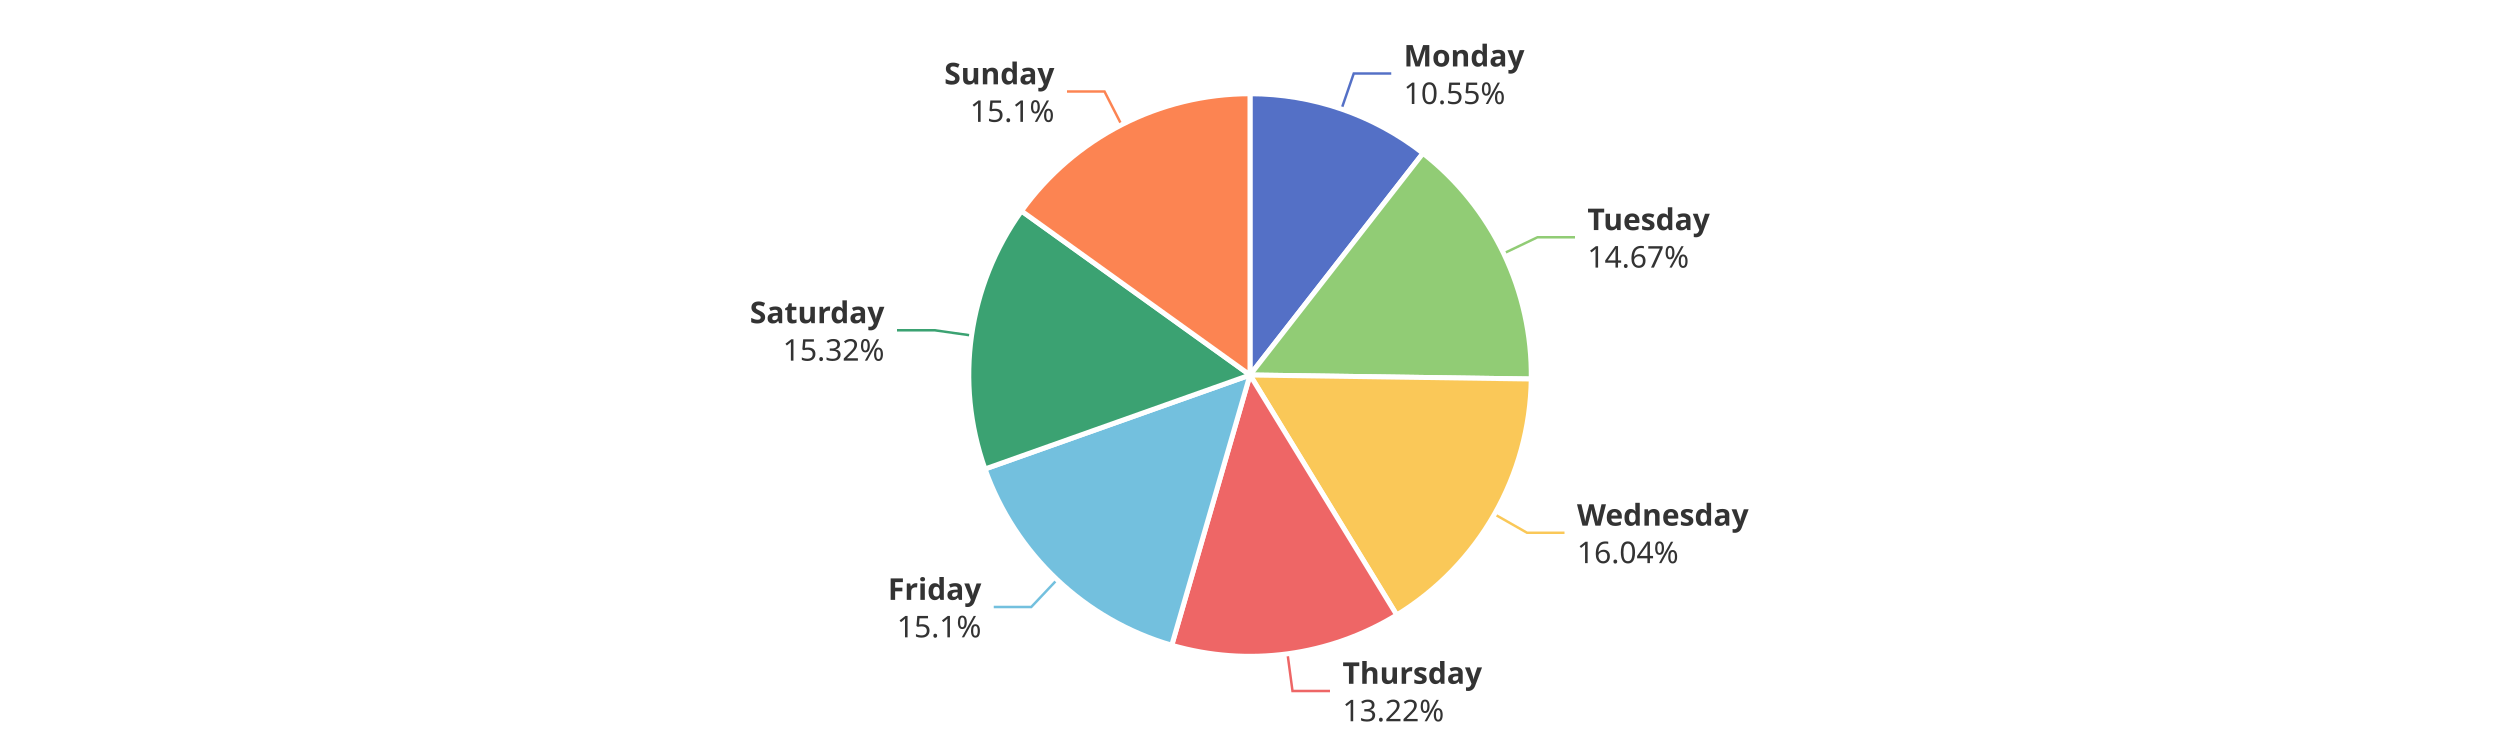
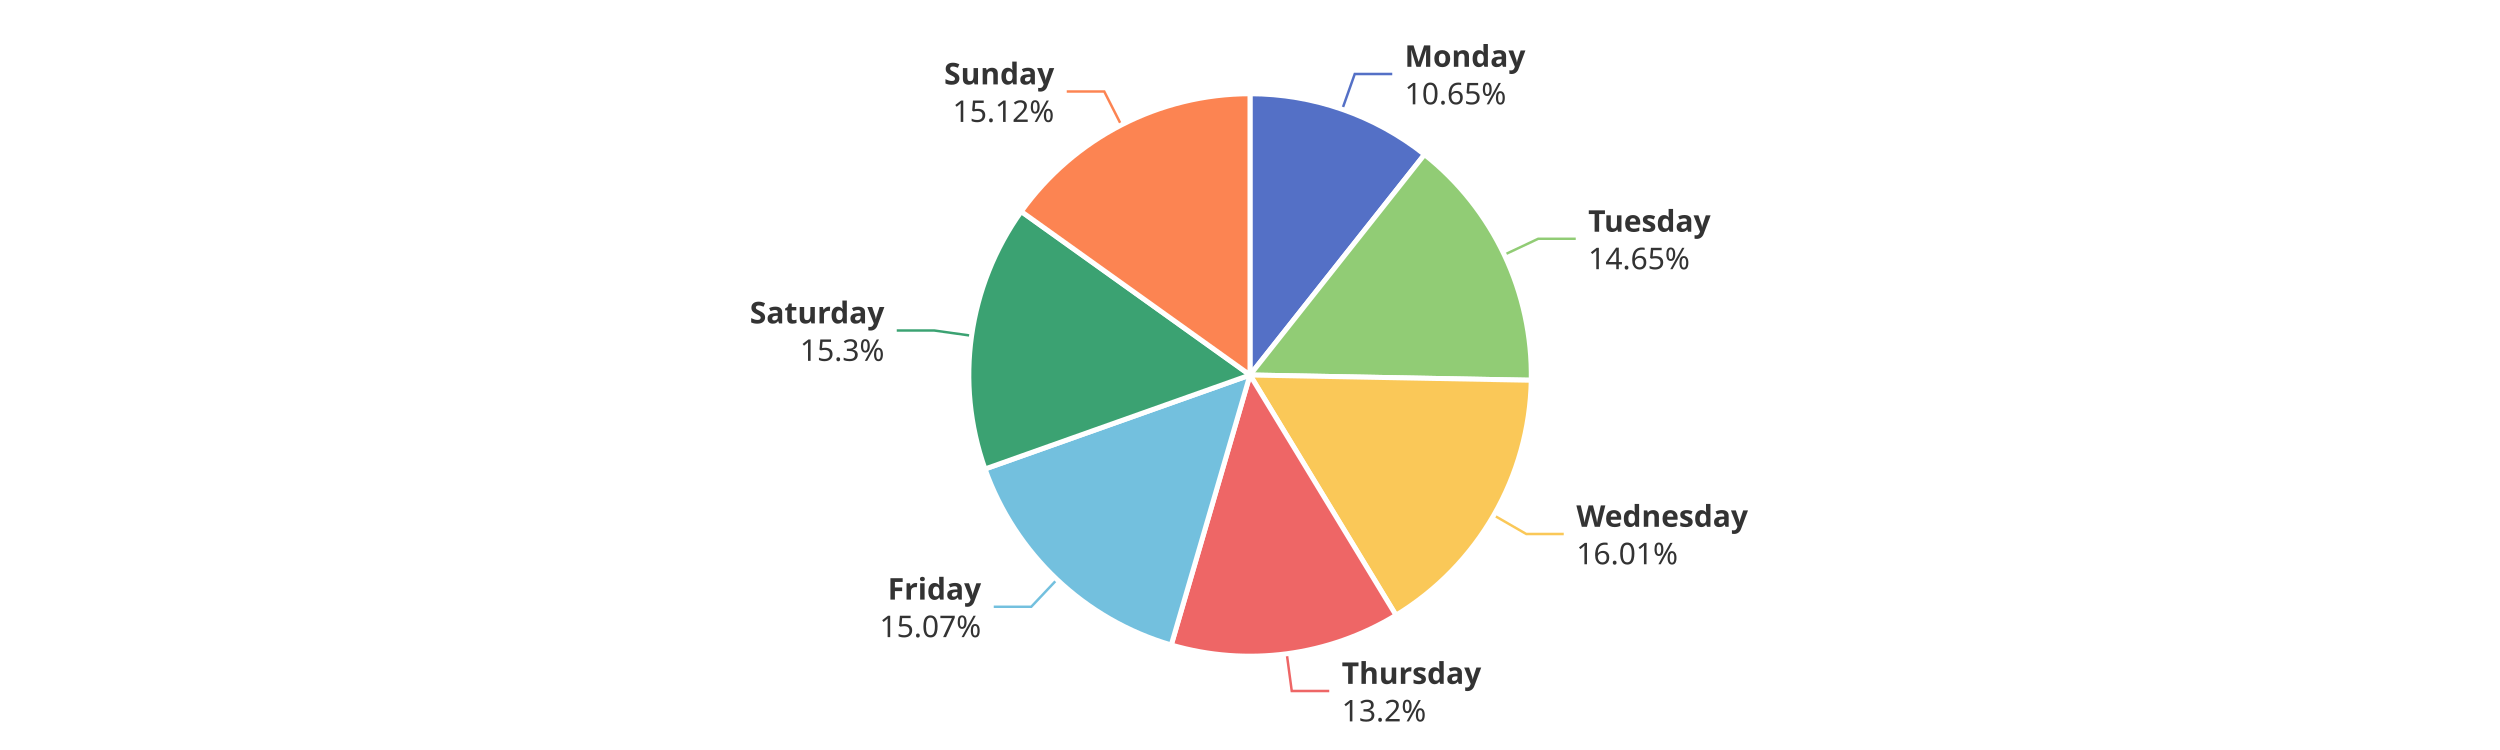
<svg xmlns="http://www.w3.org/2000/svg" width="1000" height="300" version="1.1" baseProfile="full" viewBox="0 0 1000 300">
  <rect width="1000" height="300" x="0" y="0" id="0" fill="#ffffff" />
-   <polyline points="536.6 43.6 541.5 29.4 556.5 29.4" fill="none" stroke="#5470c6" />
-   <polyline points="601.4 101.4 615 94.9 630 94.9" fill="none" stroke="#91cc75" />
-   <polyline points="597.8 205.7 610.8 213.1 625.8 213.1" fill="none" stroke="#fac858" />
-   <polyline points="515 261.5 517 276.4 532 276.4" fill="none" stroke="#ee6666" />
-   <polyline points="422.8 231.9 412.5 242.8 397.5 242.8" fill="none" stroke="#73c0de" />
-   <polyline points="388.6 134.2 373.8 132.1 358.8 132.1" fill="none" stroke="#3ba272" />
-   <polyline points="448.6 49.9 441.8 36.6 426.8 36.6" fill="none" stroke="#fc8452" />
-   <path d="M500 37.5A112.5 112.5 0 0 1 569.2 61.3L500 150Z" fill="#5470c6" stroke="#fff" stroke-width="2" stroke-linejoin="round" />
-   <path d="M569.2 61.3A112.5 112.5 0 0 1 612.5 151.6L500 150Z" fill="#91cc75" stroke="#fff" stroke-width="2" stroke-linejoin="round" />
-   <path d="M612.5 151.6A112.5 112.5 0 0 1 558.7 246L500 150Z" fill="#fac858" stroke="#fff" stroke-width="2" stroke-linejoin="round" />
-   <path d="M558.7 246A112.5 112.5 0 0 1 468.7 258.1L500 150Z" fill="#ee6666" stroke="#fff" stroke-width="2" stroke-linejoin="round" />
-   <path d="M468.7 258.1A112.5 112.5 0 0 1 394 187.6L500 150Z" fill="#73c0de" stroke="#fff" stroke-width="2" stroke-linejoin="round" />
-   <path d="M394 187.6A112.5 112.5 0 0 1 408.6 84.4L500 150Z" fill="#3ba272" stroke="#fff" stroke-width="2" stroke-linejoin="round" />
-   <path d="M408.6 84.4A112.5 112.5 0 0 1 500 37.5L500 150Z" fill="#fc8452" stroke="#fff" stroke-width="2" stroke-linejoin="round" />
-   <path d="M0 -15l42.8 0l0 30l-42.8 0Z" transform="translate(561.4889 29.4391)" fill="none" />
-   <text dominant-baseline="central" text-anchor="start" style="font-size:12px;font-family:sans-serif;font-weight:bold;" y="-7.5" transform="translate(561.4889 29.4391)" fill="#333" stroke="rgb(255,255,255)" stroke-width="2" paint-order="stroke" stroke-miterlimit="2">Monday</text>
-   <text dominant-baseline="central" text-anchor="start" style="font-size:12px;font-family:sans-serif;" y="7.5" transform="translate(561.4889 29.4391)" fill="#333" stroke="rgb(255,255,255)" stroke-width="2" paint-order="stroke" stroke-miterlimit="2">10.55%</text>
-   <path d="M0 -15l46.2 0l0 30l-46.2 0Z" transform="translate(634.9702 94.881)" fill="none" />
-   <text dominant-baseline="central" text-anchor="start" style="font-size:12px;font-family:sans-serif;font-weight:bold;" y="-7.5" transform="translate(634.9702 94.881)" fill="#333" stroke="rgb(255,255,255)" stroke-width="2" paint-order="stroke" stroke-miterlimit="2">Tuesday</text>
-   <text dominant-baseline="central" text-anchor="start" style="font-size:12px;font-family:sans-serif;" y="7.5" transform="translate(634.9702 94.881)" fill="#333" stroke="rgb(255,255,255)" stroke-width="2" paint-order="stroke" stroke-miterlimit="2">14.67%</text>
-   <path d="M0 -15l63.6 0l0 30l-63.6 0Z" transform="translate(630.7902 213.1014)" fill="none" />
-   <text dominant-baseline="central" text-anchor="start" style="font-size:12px;font-family:sans-serif;font-weight:bold;" y="-7.5" transform="translate(630.7902 213.1014)" fill="#333" stroke="rgb(255,255,255)" stroke-width="2" paint-order="stroke" stroke-miterlimit="2">Wednesday</text>
-   <text dominant-baseline="central" text-anchor="start" style="font-size:12px;font-family:sans-serif;" y="7.5" transform="translate(630.7902 213.1014)" fill="#333" stroke="rgb(255,255,255)" stroke-width="2" paint-order="stroke" stroke-miterlimit="2">16.04%</text>
-   <path d="M0 -15l50.2 0l0 30l-50.2 0Z" transform="translate(537.0127 276.3599)" fill="none" />
-   <text dominant-baseline="central" text-anchor="start" style="font-size:12px;font-family:sans-serif;font-weight:bold;" y="-7.5" transform="translate(537.0127 276.3599)" fill="#333" stroke="rgb(255,255,255)" stroke-width="2" paint-order="stroke" stroke-miterlimit="2">Thursday</text>
-   <text dominant-baseline="central" text-anchor="start" style="font-size:12px;font-family:sans-serif;" y="7.5" transform="translate(537.0127 276.3599)" fill="#333" stroke="rgb(255,255,255)" stroke-width="2" paint-order="stroke" stroke-miterlimit="2">13.22%</text>
-   <path d="M-34.2 -15l34.2 0l0 30l-34.2 0Z" transform="translate(392.5452 242.7788)" fill="none" />
-   <text dominant-baseline="central" text-anchor="end" style="font-size:12px;font-family:sans-serif;font-weight:bold;" y="-7.5" transform="translate(392.5452 242.7788)" fill="#333" stroke="rgb(255,255,255)" stroke-width="2" paint-order="stroke" stroke-miterlimit="2">Friday</text>
-   <text dominant-baseline="central" text-anchor="end" style="font-size:12px;font-family:sans-serif;" y="7.5" transform="translate(392.5452 242.7788)" fill="#333" stroke="rgb(255,255,255)" stroke-width="2" paint-order="stroke" stroke-miterlimit="2">15.1%</text>
-   <path d="M-48.2 -15l48.2 0l0 30l-48.2 0Z" transform="translate(353.7607 132.1144)" fill="none" />
-   <text dominant-baseline="central" text-anchor="end" style="font-size:12px;font-family:sans-serif;font-weight:bold;" y="-7.5" transform="translate(353.7607 132.1144)" fill="#333" stroke="rgb(255,255,255)" stroke-width="2" paint-order="stroke" stroke-miterlimit="2">Saturday</text>
-   <text dominant-baseline="central" text-anchor="end" style="font-size:12px;font-family:sans-serif;" y="7.5" transform="translate(353.7607 132.1144)" fill="#333" stroke="rgb(255,255,255)" stroke-width="2" paint-order="stroke" stroke-miterlimit="2">15.32%</text>
-   <path d="M-40.9 -15l40.9 0l0 30l-40.9 0Z" transform="translate(421.7596 36.5791)" fill="none" />
-   <text dominant-baseline="central" text-anchor="end" style="font-size:12px;font-family:sans-serif;font-weight:bold;" y="-7.5" transform="translate(421.7596 36.5791)" fill="#333" stroke="rgb(255,255,255)" stroke-width="2" paint-order="stroke" stroke-miterlimit="2">Sunday</text>
-   <text dominant-baseline="central" text-anchor="end" style="font-size:12px;font-family:sans-serif;" y="7.5" transform="translate(421.7596 36.5791)" fill="#333" stroke="rgb(255,255,255)" stroke-width="2" paint-order="stroke" stroke-miterlimit="2">15.1%</text>
+   <polyline points="536.9 43.7 541.9 29.6 556.9 29.6" fill="none" stroke="#5470c6" />
+   <polyline points="601.7 101.9 615.3 95.5 630.3 95.5" fill="none" stroke="#91cc75" />
+   <polyline points="597.5 206.1 610.5 213.6 625.5 213.6" fill="none" stroke="#fac858" />
+   <polyline points="514.7 261.5 516.7 276.4 531.7 276.4" fill="none" stroke="#ee6666" />
+   <polyline points="422.8 231.8 412.5 242.7 397.5 242.7" fill="none" stroke="#73c0de" />
+   <polyline points="388.6 134.3 373.7 132.2 358.7 132.2" fill="none" stroke="#3ba272" />
+   <polyline points="448.5 50 441.7 36.6 426.7 36.6" fill="none" stroke="#fc8452" />
+   <path d="M500 37.5A112.5 112.5 0 0 1 569.8 61.8L500 150Z" fill="#5470c6" stroke="#fff" stroke-width="2" stroke-linejoin="round" />
+   <path d="M569.8 61.8A112.5 112.5 0 0 1 612.5 152.1L500 150Z" fill="#91cc75" stroke="#fff" stroke-width="2" stroke-linejoin="round" />
+   <path d="M612.5 152.1A112.5 112.5 0 0 1 558.4 246.1L500 150Z" fill="#fac858" stroke="#fff" stroke-width="2" stroke-linejoin="round" />
+   <path d="M558.4 246.1A112.5 112.5 0 0 1 468.5 258L500 150Z" fill="#ee6666" stroke="#fff" stroke-width="2" stroke-linejoin="round" />
+   <path d="M468.5 258A112.5 112.5 0 0 1 394 187.6L500 150Z" fill="#73c0de" stroke="#fff" stroke-width="2" stroke-linejoin="round" />
+   <path d="M394 187.6A112.5 112.5 0 0 1 408.5 84.6L500 150Z" fill="#3ba272" stroke="#fff" stroke-width="2" stroke-linejoin="round" />
+   <path d="M408.5 84.6A112.5 112.5 0 0 1 500 37.5L500 150Z" fill="#fc8452" stroke="#fff" stroke-width="2" stroke-linejoin="round" />
+   <path d="M0 -15l42.8 0l0 30l-42.8 0Z" transform="translate(561.8674 29.5701)" fill="none" />
+   <text dominant-baseline="central" text-anchor="start" style="font-size:12px;font-family:sans-serif;font-weight:bold;" y="-7.5" transform="translate(561.8674 29.5701)" fill="#333" stroke="rgb(255,255,255)" stroke-width="2" paint-order="stroke" stroke-miterlimit="2">Monday</text>
+   <text dominant-baseline="central" text-anchor="start" style="font-size:12px;font-family:sans-serif;" y="7.5" transform="translate(561.8674 29.5701)" fill="#333" stroke="rgb(255,255,255)" stroke-width="2" paint-order="stroke" stroke-miterlimit="2">10.65%</text>
+   <path d="M0 -15l46.2 0l0 30l-46.2 0Z" transform="translate(635.28 95.532)" fill="none" />
+   <text dominant-baseline="central" text-anchor="start" style="font-size:12px;font-family:sans-serif;font-weight:bold;" y="-7.5" transform="translate(635.28 95.532)" fill="#333" stroke="rgb(255,255,255)" stroke-width="2" paint-order="stroke" stroke-miterlimit="2">Tuesday</text>
+   <text dominant-baseline="central" text-anchor="start" style="font-size:12px;font-family:sans-serif;" y="7.5" transform="translate(635.28 95.532)" fill="#333" stroke="rgb(255,255,255)" stroke-width="2" paint-order="stroke" stroke-miterlimit="2">14.65%</text>
+   <path d="M0 -15l63.6 0l0 30l-63.6 0Z" transform="translate(630.5316 213.5533)" fill="none" />
+   <text dominant-baseline="central" text-anchor="start" style="font-size:12px;font-family:sans-serif;font-weight:bold;" y="-7.5" transform="translate(630.5316 213.5533)" fill="#333" stroke="rgb(255,255,255)" stroke-width="2" paint-order="stroke" stroke-miterlimit="2">Wednesday</text>
+   <text dominant-baseline="central" text-anchor="start" style="font-size:12px;font-family:sans-serif;" y="7.5" transform="translate(630.5316 213.5533)" fill="#333" stroke="rgb(255,255,255)" stroke-width="2" paint-order="stroke" stroke-miterlimit="2">16.01%</text>
+   <path d="M0 -15l50.2 0l0 30l-50.2 0Z" transform="translate(536.695 276.4022)" fill="none" />
+   <text dominant-baseline="central" text-anchor="start" style="font-size:12px;font-family:sans-serif;font-weight:bold;" y="-7.5" transform="translate(536.695 276.4022)" fill="#333" stroke="rgb(255,255,255)" stroke-width="2" paint-order="stroke" stroke-miterlimit="2">Thursday</text>
+   <text dominant-baseline="central" text-anchor="start" style="font-size:12px;font-family:sans-serif;" y="7.5" transform="translate(536.695 276.4022)" fill="#333" stroke="rgb(255,255,255)" stroke-width="2" paint-order="stroke" stroke-miterlimit="2">13.2%</text>
+   <path d="M-40.9 -15l40.9 0l0 30l-40.9 0Z" transform="translate(392.4578 242.6964)" fill="none" />
+   <text dominant-baseline="central" text-anchor="end" style="font-size:12px;font-family:sans-serif;font-weight:bold;" y="-7.5" transform="translate(392.4578 242.6964)" fill="#333" stroke="rgb(255,255,255)" stroke-width="2" paint-order="stroke" stroke-miterlimit="2">Friday</text>
+   <text dominant-baseline="central" text-anchor="end" style="font-size:12px;font-family:sans-serif;" y="7.5" transform="translate(392.4578 242.6964)" fill="#333" stroke="rgb(255,255,255)" stroke-width="2" paint-order="stroke" stroke-miterlimit="2">15.07%</text>
+   <path d="M-48.2 -15l48.2 0l0 30l-48.2 0Z" transform="translate(353.7495 132.1937)" fill="none" />
+   <text dominant-baseline="central" text-anchor="end" style="font-size:12px;font-family:sans-serif;font-weight:bold;" y="-7.5" transform="translate(353.7495 132.1937)" fill="#333" stroke="rgb(255,255,255)" stroke-width="2" paint-order="stroke" stroke-miterlimit="2">Saturday</text>
+   <text dominant-baseline="central" text-anchor="end" style="font-size:12px;font-family:sans-serif;" y="7.5" transform="translate(353.7495 132.1937)" fill="#333" stroke="rgb(255,255,255)" stroke-width="2" paint-order="stroke" stroke-miterlimit="2">15.3%</text>
+   <path d="M-40.9 -15l40.9 0l0 30l-40.9 0Z" transform="translate(421.6883 36.6157)" fill="none" />
+   <text dominant-baseline="central" text-anchor="end" style="font-size:12px;font-family:sans-serif;font-weight:bold;" y="-7.5" transform="translate(421.6883 36.6157)" fill="#333" stroke="rgb(255,255,255)" stroke-width="2" paint-order="stroke" stroke-miterlimit="2">Sunday</text>
+   <text dominant-baseline="central" text-anchor="end" style="font-size:12px;font-family:sans-serif;" y="7.5" transform="translate(421.6883 36.6157)" fill="#333" stroke="rgb(255,255,255)" stroke-width="2" paint-order="stroke" stroke-miterlimit="2">15.12%</text>
</svg>
